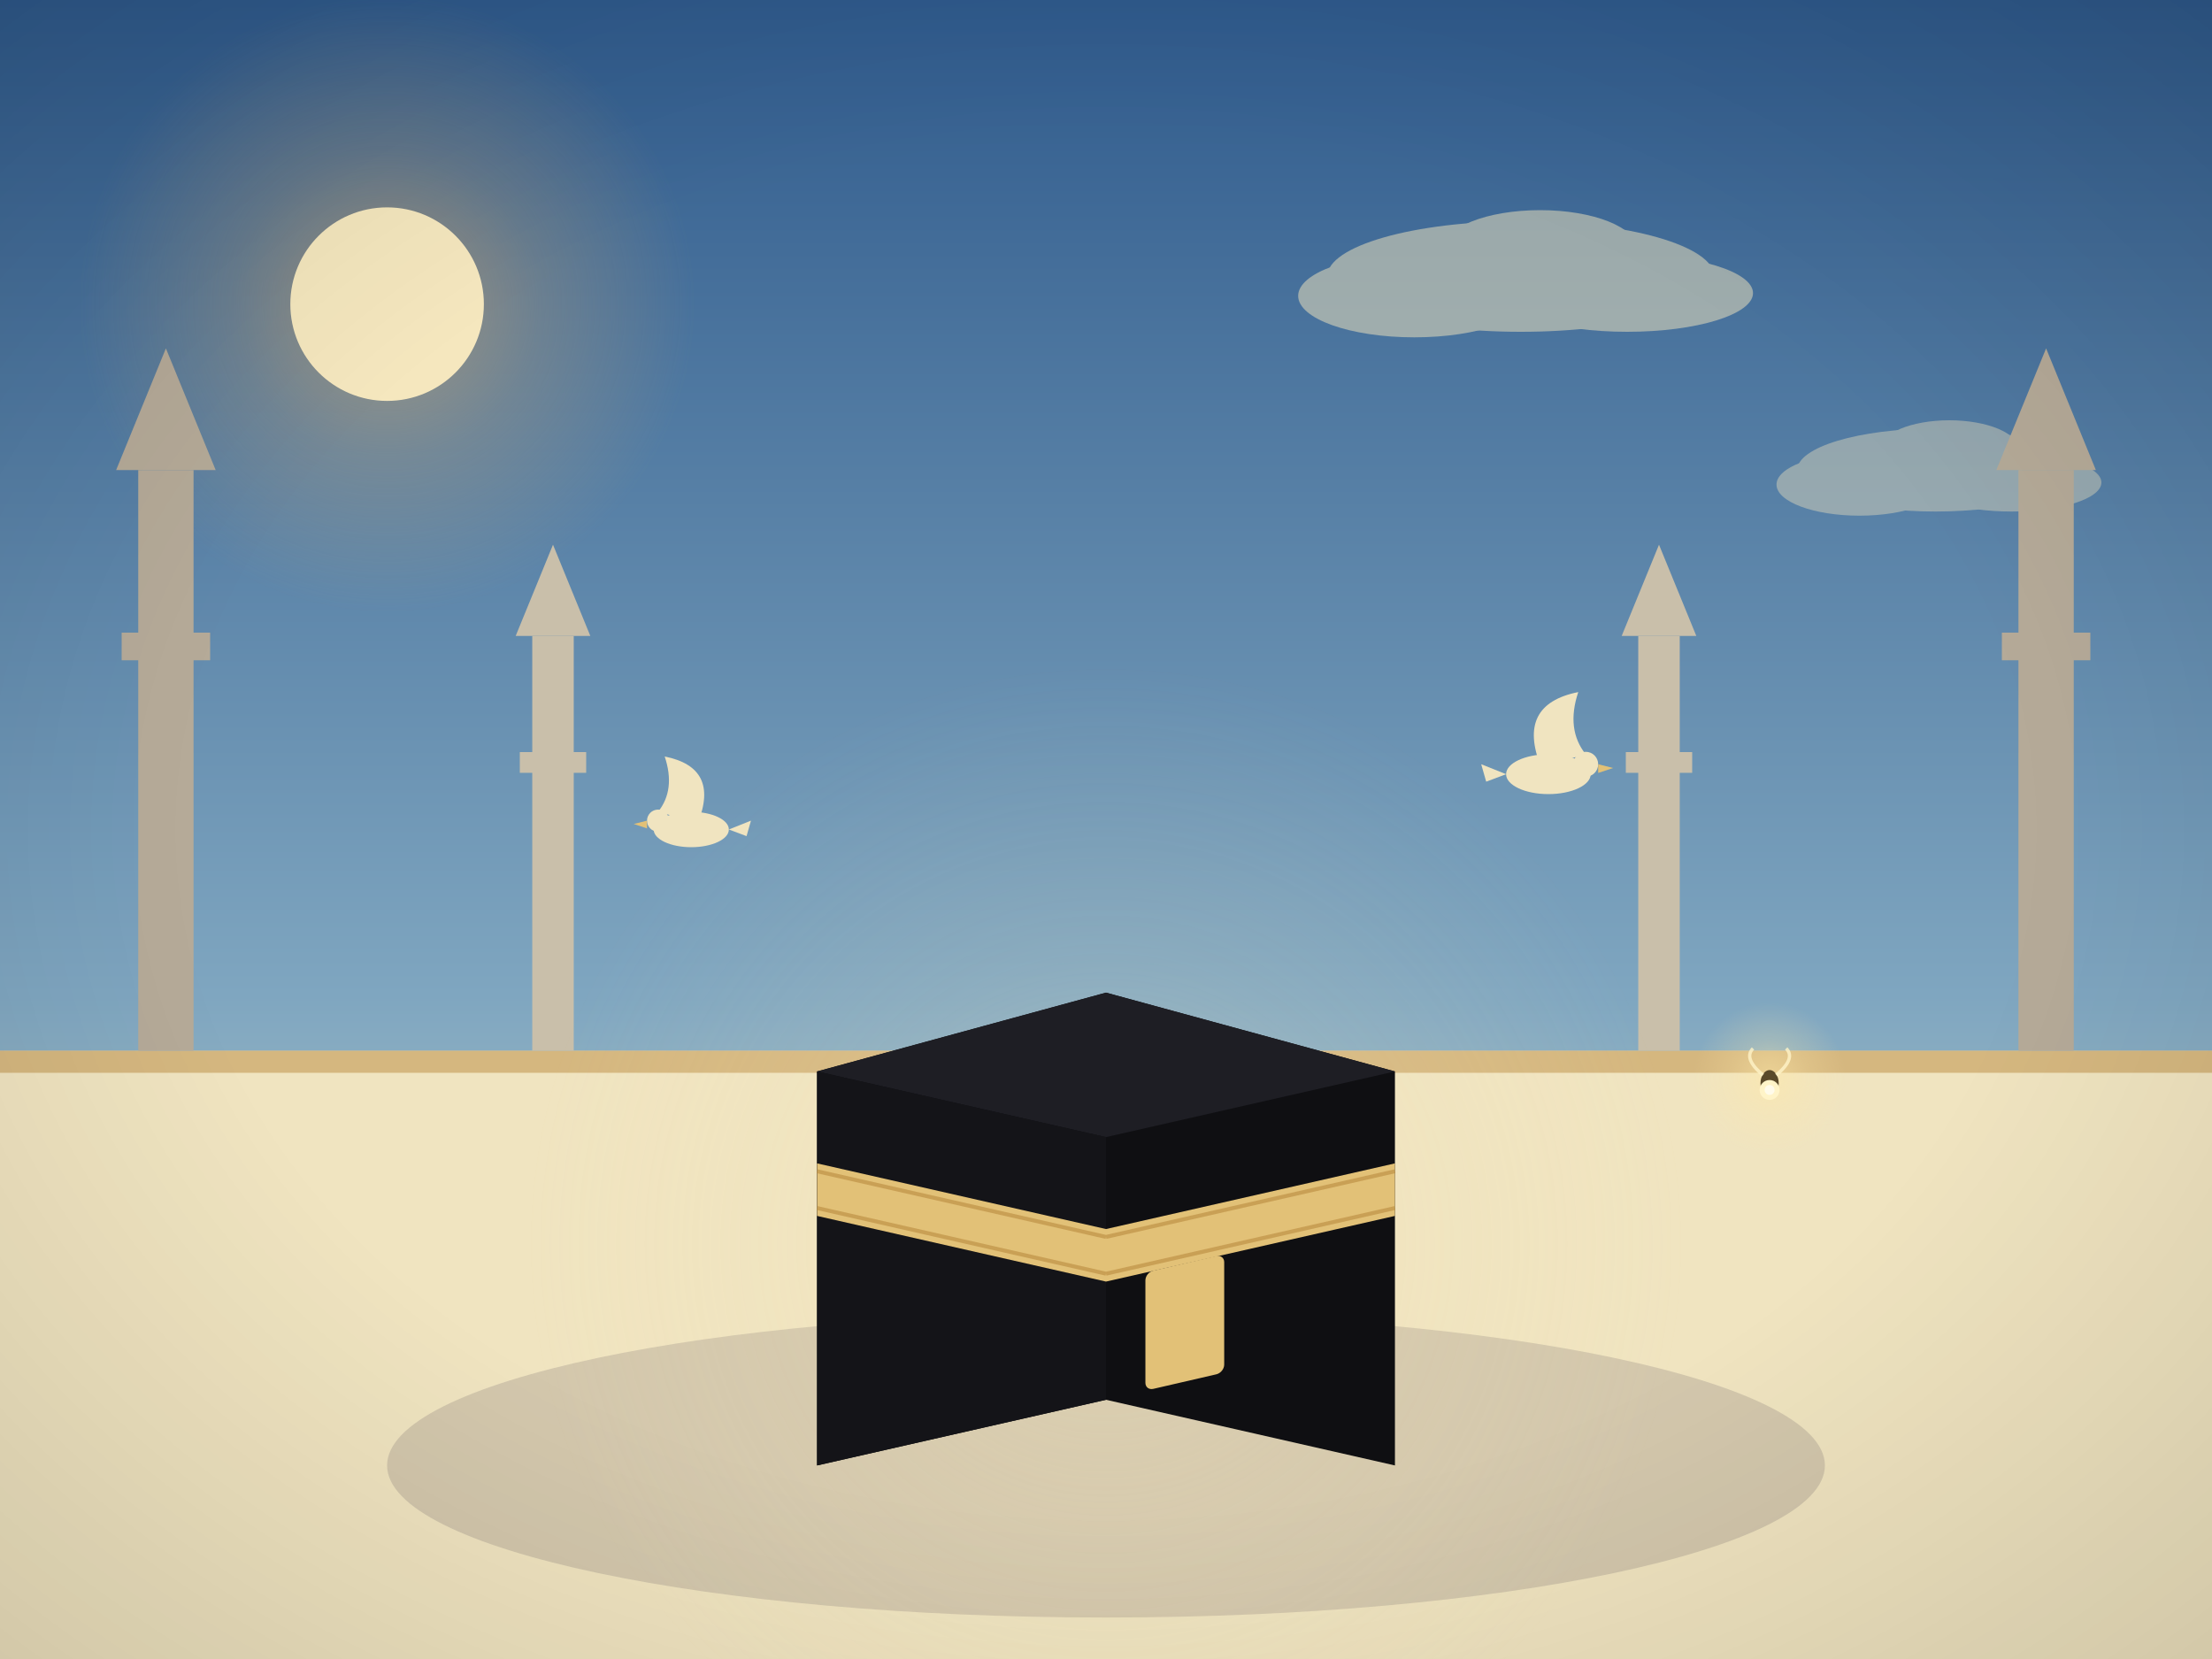
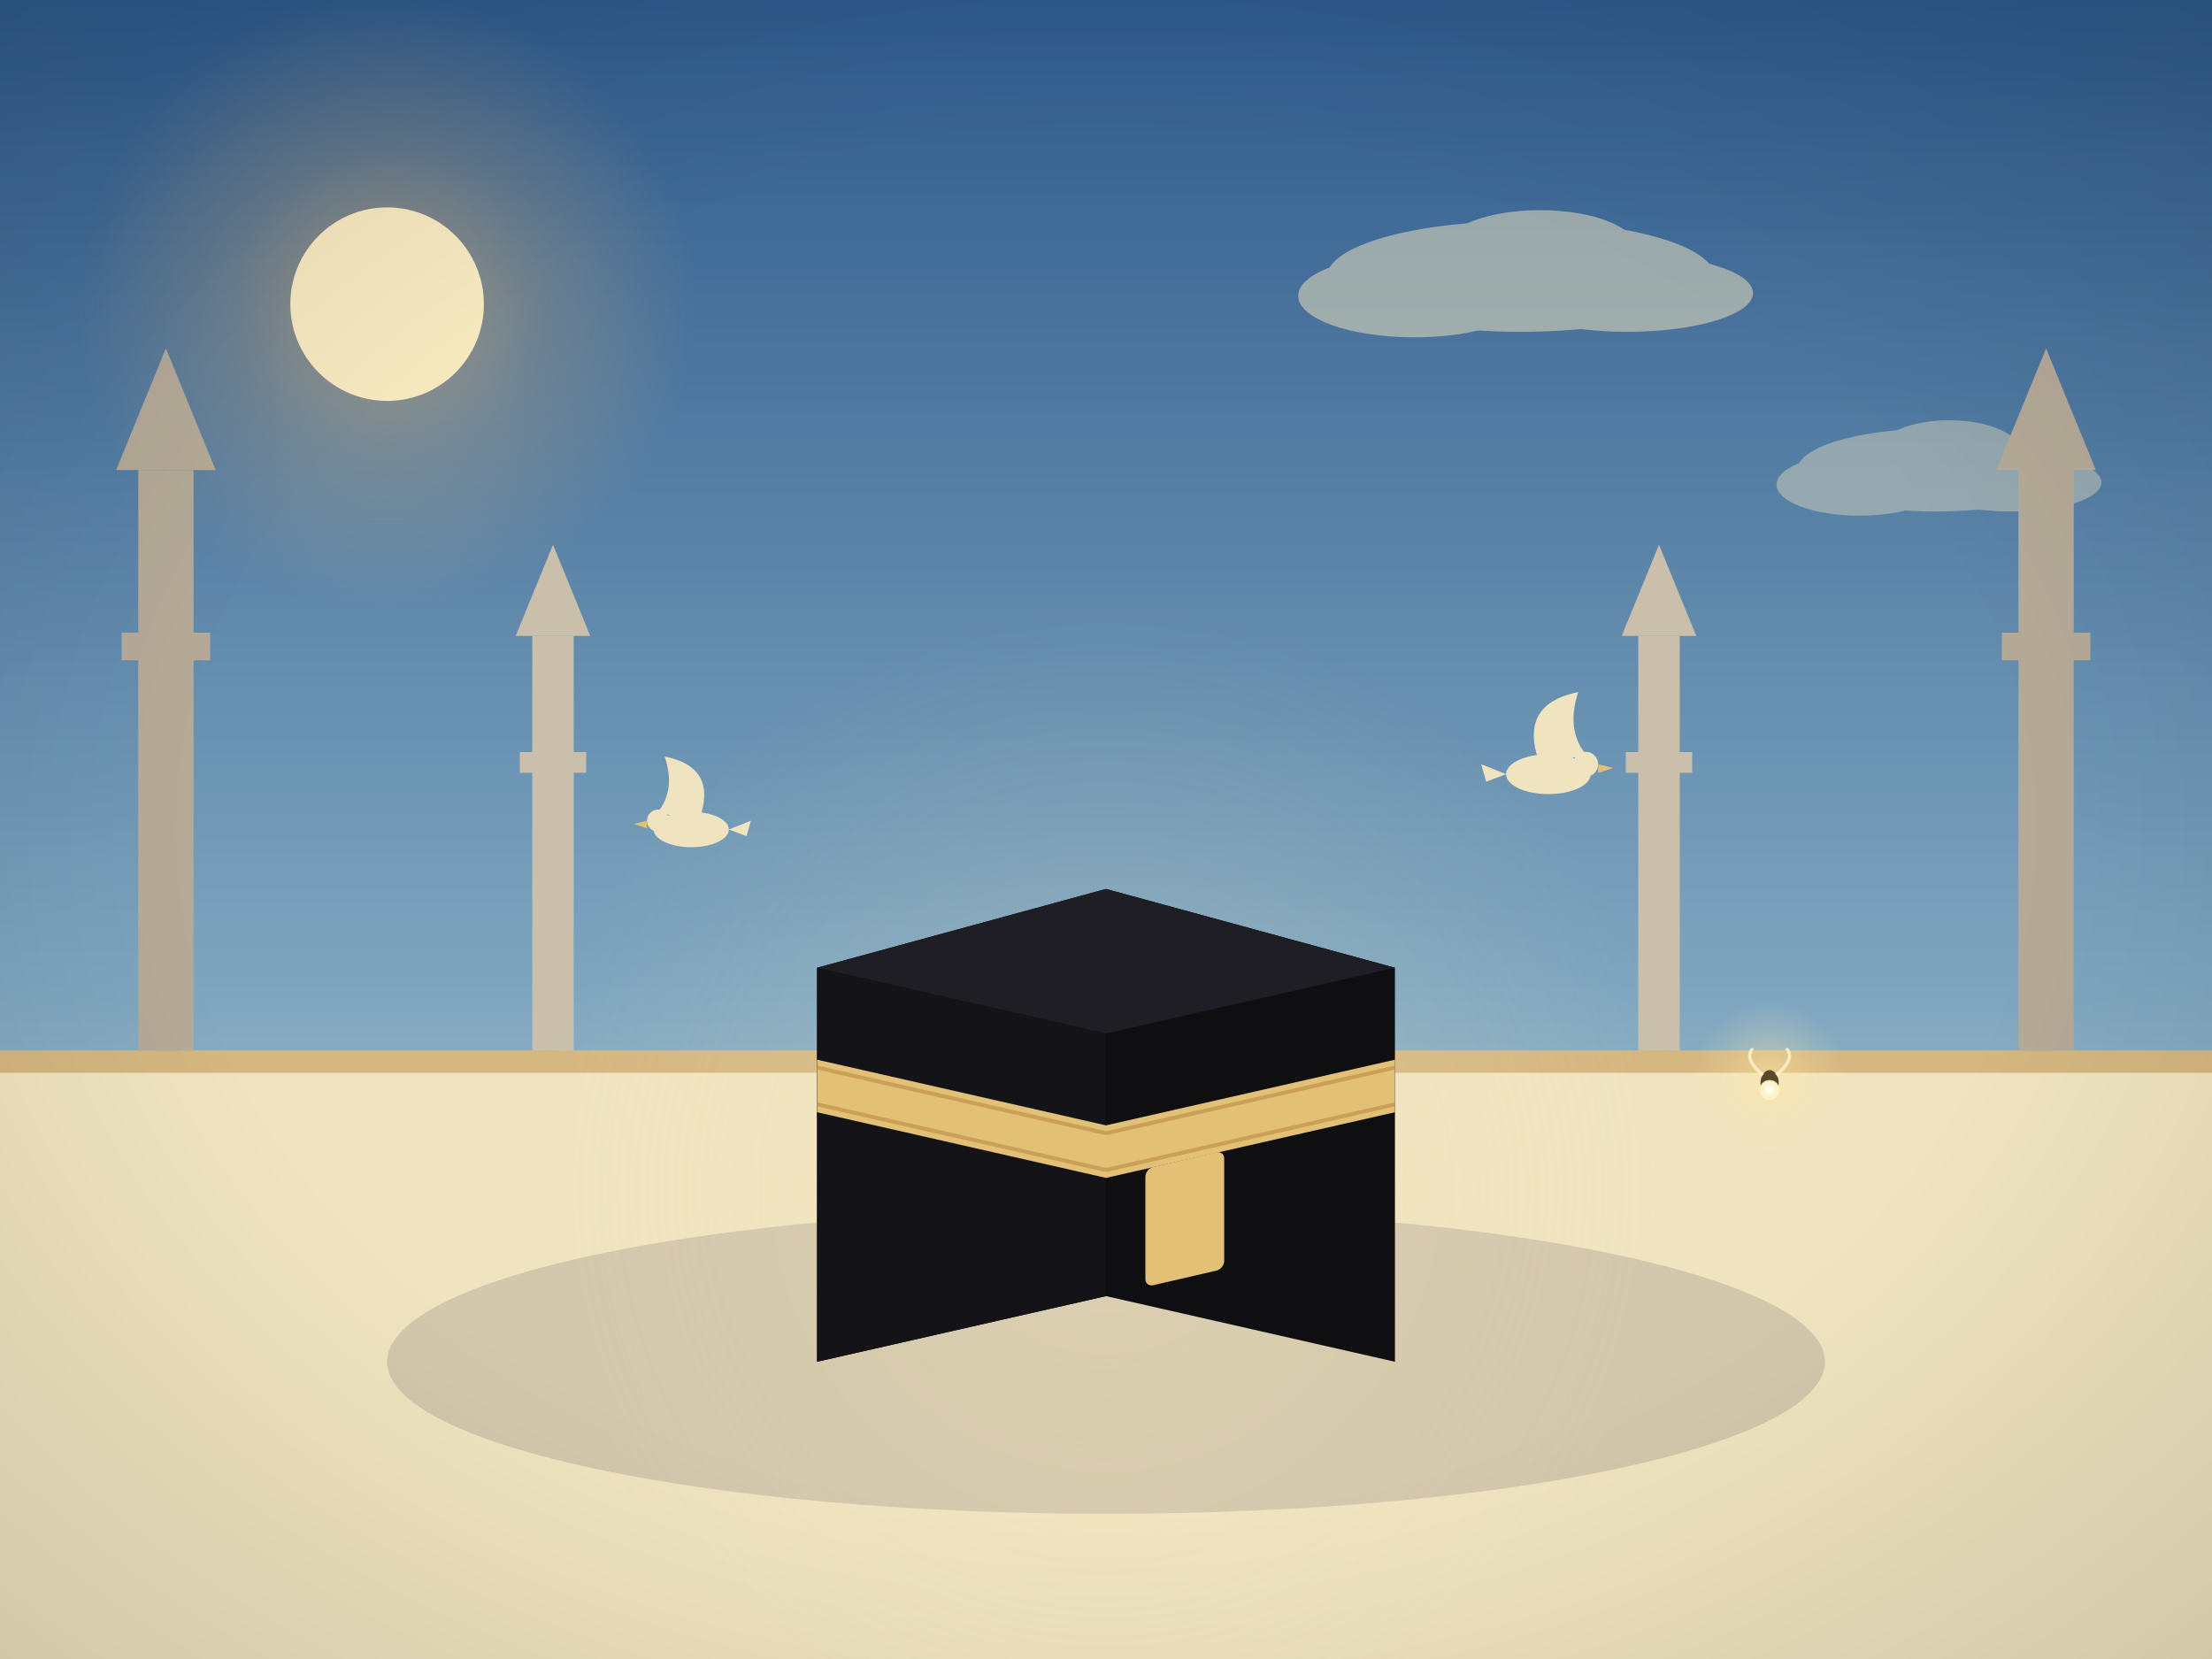
<svg xmlns="http://www.w3.org/2000/svg" viewBox="0 0 1600 1200">
  <defs>
    <linearGradient id="sky0" x1="0" y1="0" x2="0" y2="1">
      <stop offset="0" stop-color="#2F5A8C" />
      <stop offset="0.6" stop-color="#7FA6C0" />
      <stop offset="1" stop-color="#D9E2D2" />
    </linearGradient>
    <radialGradient id="gl1">
      <stop offset="0" stop-color="#E8B36A" stop-opacity="0.55" />
      <stop offset="0.5" stop-color="#E8B36A" stop-opacity="0.22" />
      <stop offset="1" stop-color="#E8B36A" stop-opacity="0" />
    </radialGradient>
    <radialGradient id="gl2">
      <stop offset="0" stop-color="#F5E7BE" stop-opacity="0.3" />
      <stop offset="0.5" stop-color="#F5E7BE" stop-opacity="0.12" />
      <stop offset="1" stop-color="#F5E7BE" stop-opacity="0" />
    </radialGradient>
    <radialGradient id="gl3">
      <stop offset="0" stop-color="#FFE9A8" stop-opacity="0.55" />
      <stop offset="0.5" stop-color="#FFE9A8" stop-opacity="0.22" />
      <stop offset="1" stop-color="#FFE9A8" stop-opacity="0" />
    </radialGradient>
    <radialGradient id="vg4" cx="0.5" cy="0.5" r="0.75">
      <stop offset="0.55" stop-color="#000" stop-opacity="0" />
      <stop offset="1" stop-color="#000" stop-opacity="0.14" />
    </radialGradient>
  </defs>
  <rect x="0" y="0" width="1600" height="1200" fill="url(#sky0)" />
  <circle cx="280" cy="220" r="224" fill="url(#gl1)" />
  <circle cx="280" cy="220" r="70" fill="#F5E7BE" />
  <g opacity="0.5" fill="#F5E7BE">
    <ellipse cx="1100" cy="200" rx="140" ry="40" />
    <ellipse cx="1023" cy="214" rx="84" ry="30" />
    <ellipse cx="1177" cy="212" rx="91" ry="28" />
    <ellipse cx="1114" cy="180" rx="70" ry="28" />
  </g>
  <g opacity="0.4" fill="#F5E7BE">
    <ellipse cx="1400" cy="340" rx="100" ry="30" />
    <ellipse cx="1345" cy="350.5" rx="60" ry="22.5" />
    <ellipse cx="1455" cy="349" rx="65" ry="21" />
    <ellipse cx="1410" cy="325" rx="50" ry="21" />
  </g>
  <rect x="0" y="760" width="1600" height="440" fill="#F0E4C0" />
  <rect x="0" y="760" width="1600" height="16" fill="#B98A3E" opacity="0.5" />
  <rect x="100" y="340" width="40" height="420" fill="#B5AA98" />
  <rect x="88" y="457.6" width="64" height="20" fill="#B5AA98" />
  <path d="M 84 340 H 156 L 120 252 Z" fill="#B5AA98" />
  <rect x="1460" y="340" width="40" height="420" fill="#B5AA98" />
  <rect x="1448" y="457.6" width="64" height="20" fill="#B5AA98" />
  <path d="M 1444 340 H 1516 L 1480 252 Z" fill="#B5AA98" />
  <rect x="385" y="460" width="30" height="300" fill="#C9BFAA" />
  <rect x="376" y="544" width="48" height="15" fill="#C9BFAA" />
  <path d="M 373 460 H 427 L 400 394 Z" fill="#C9BFAA" />
  <rect x="1185" y="460" width="30" height="300" fill="#C9BFAA" />
  <rect x="1176" y="544" width="48" height="15" fill="#C9BFAA" />
  <path d="M 1173 460 H 1227 L 1200 394 Z" fill="#C9BFAA" />
-   <ellipse cx="800" cy="1060" rx="520" ry="110" fill="#B5AA98" opacity="0.5" />
-   <circle cx="800" cy="900" r="420" fill="url(#gl2)" />
-   <g transform="translate(800 1060) scale(0.95)">
+   <ellipse cx="800" cy="985" rx="520" ry="110" fill="#B5AA98" opacity="0.5" />
+   <circle cx="800" cy="860" r="420" fill="url(#gl2)" />
+   <g transform="translate(800 985) scale(0.95)">
    <path d="M -220 0 V -300 L 0 -360 L 220 -300 V 0 L 0 -50 Z" fill="#0F0F12" />
    <path d="M -220 -300 L 0 -250 L 220 -300 L 0 -360 Z" fill="#1E1E24" />
    <path d="M -220 0 L 0 -50 V -250 L -220 -300 Z" fill="#141418" />
    <path d="M -220 -230 L 0 -180 L 220 -230 V -190 L 0 -140 L -220 -190 Z" fill="#E2C177" />
    <path d="M -220 -224 L 0 -174 M -220 -196 L 0 -146 M 0 -174 L 220 -224 M 0 -146 L 220 -196" stroke="#B98A3E" stroke-width="3" opacity="0.6" />
    <rect x="30" y="-140" width="60" height="90" rx="6" fill="#E2C177" transform="skewY(-13)" />
  </g>
  <g transform="translate(1120 560) scale(0.9 0.9)">
    <ellipse cx="0" cy="0" rx="34" ry="16" fill="#F0E4C0" />
    <path d="M -6 -6 q -20 -50 30 -60 q -10 30 6 50 Z" fill="#F0E4C0" />
    <circle cx="30" cy="-8" r="10" fill="#F0E4C0" />
    <path d="M 40 -8 l 12 3 l -12 4 Z" fill="#E2C177" />
    <path d="M -34 0 l -20 -8 l 4 14 Z" fill="#F0E4C0" />
  </g>
  <g transform="translate(500 600) scale(-0.8 0.8)">
    <ellipse cx="0" cy="0" rx="34" ry="16" fill="#F0E4C0" />
    <path d="M -6 -6 q -20 -50 30 -60 q -10 30 6 50 Z" fill="#F0E4C0" />
    <circle cx="30" cy="-8" r="10" fill="#F0E4C0" />
    <path d="M 40 -8 l 12 3 l -12 4 Z" fill="#E2C177" />
    <path d="M -34 0 l -20 -8 l 4 14 Z" fill="#F0E4C0" />
  </g>
  <circle cx="1280" cy="780" r="55.2" fill="url(#gl3)" />
  <ellipse cx="1280" cy="783.6" rx="6.6" ry="9.6" fill="#5A4A2A" />
  <circle cx="1280" cy="788.4" r="7.2" fill="#FFF4C8" />
  <circle cx="1280" cy="788.4" r="3.6" fill="#FFFBEA" />
  <path d="M 1275.2 777.6 q -14.4 -12 -7.2 -19.2 M 1284.8 777.6 q 14.4 -12 7.2 -19.2" stroke="#FFF4C8" stroke-width="2.4" fill="none" opacity="0.8" />
  <rect width="1600" height="1200" fill="url(#vg4)" />
</svg>
